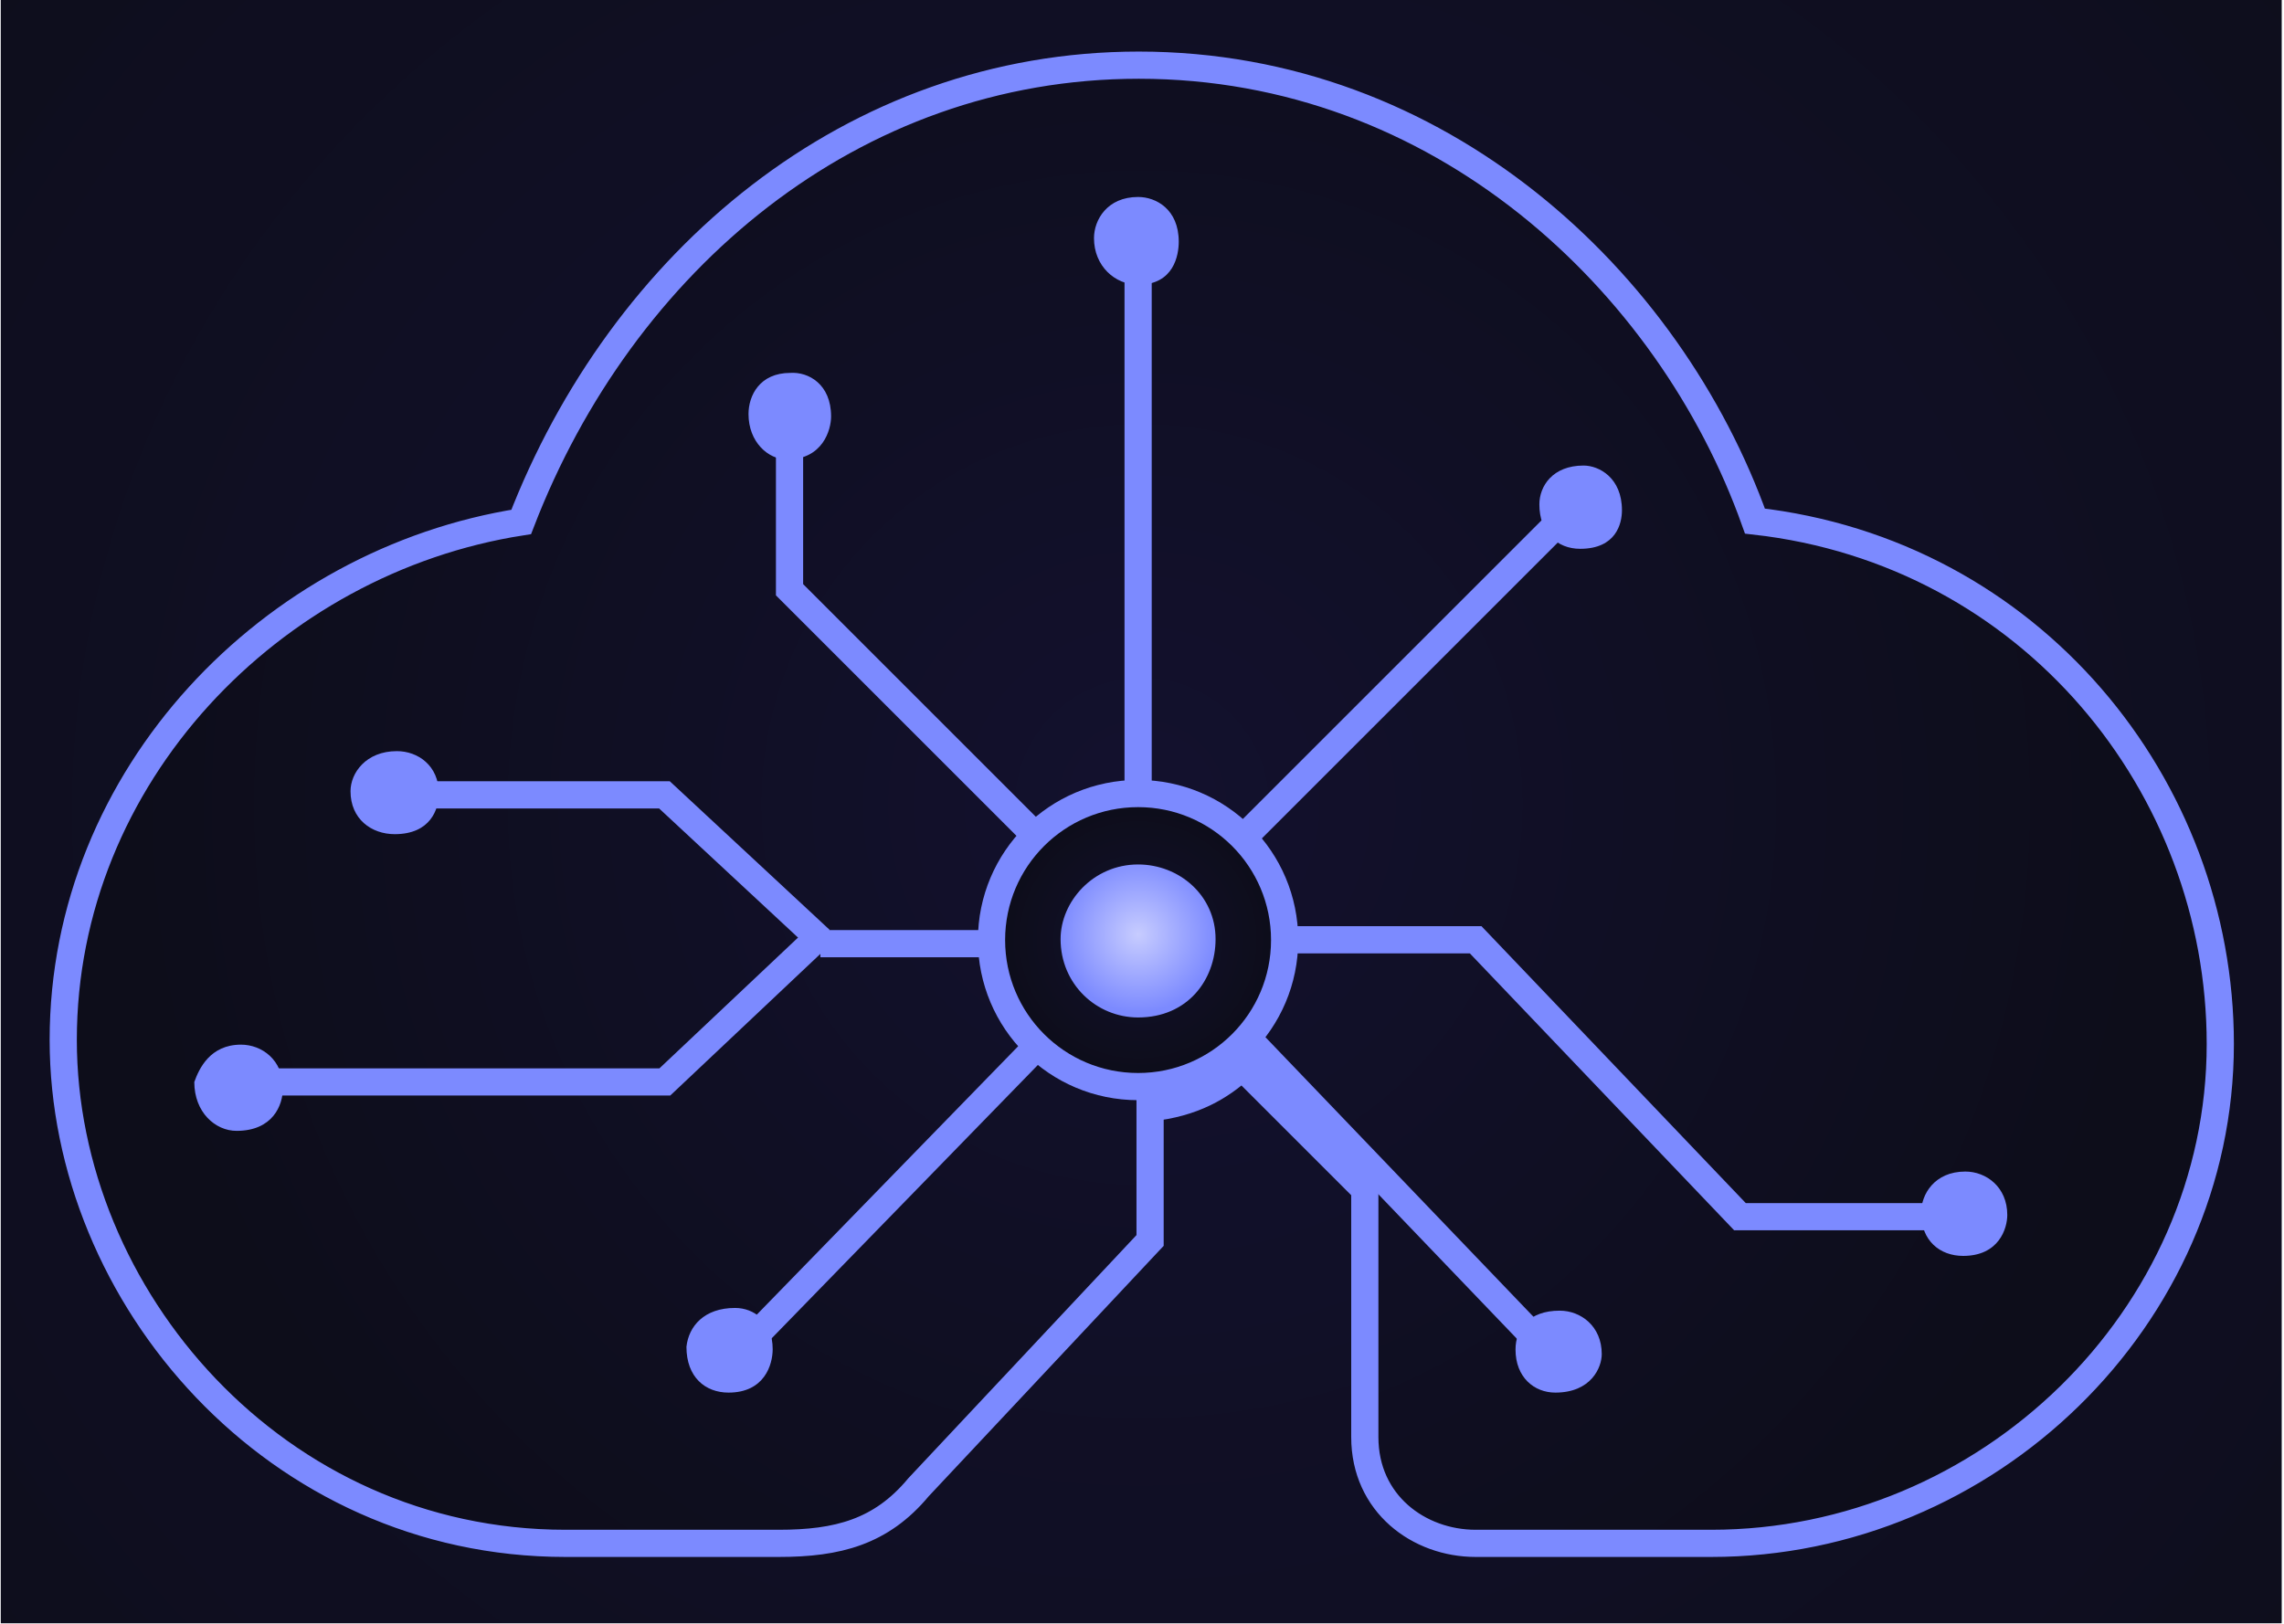
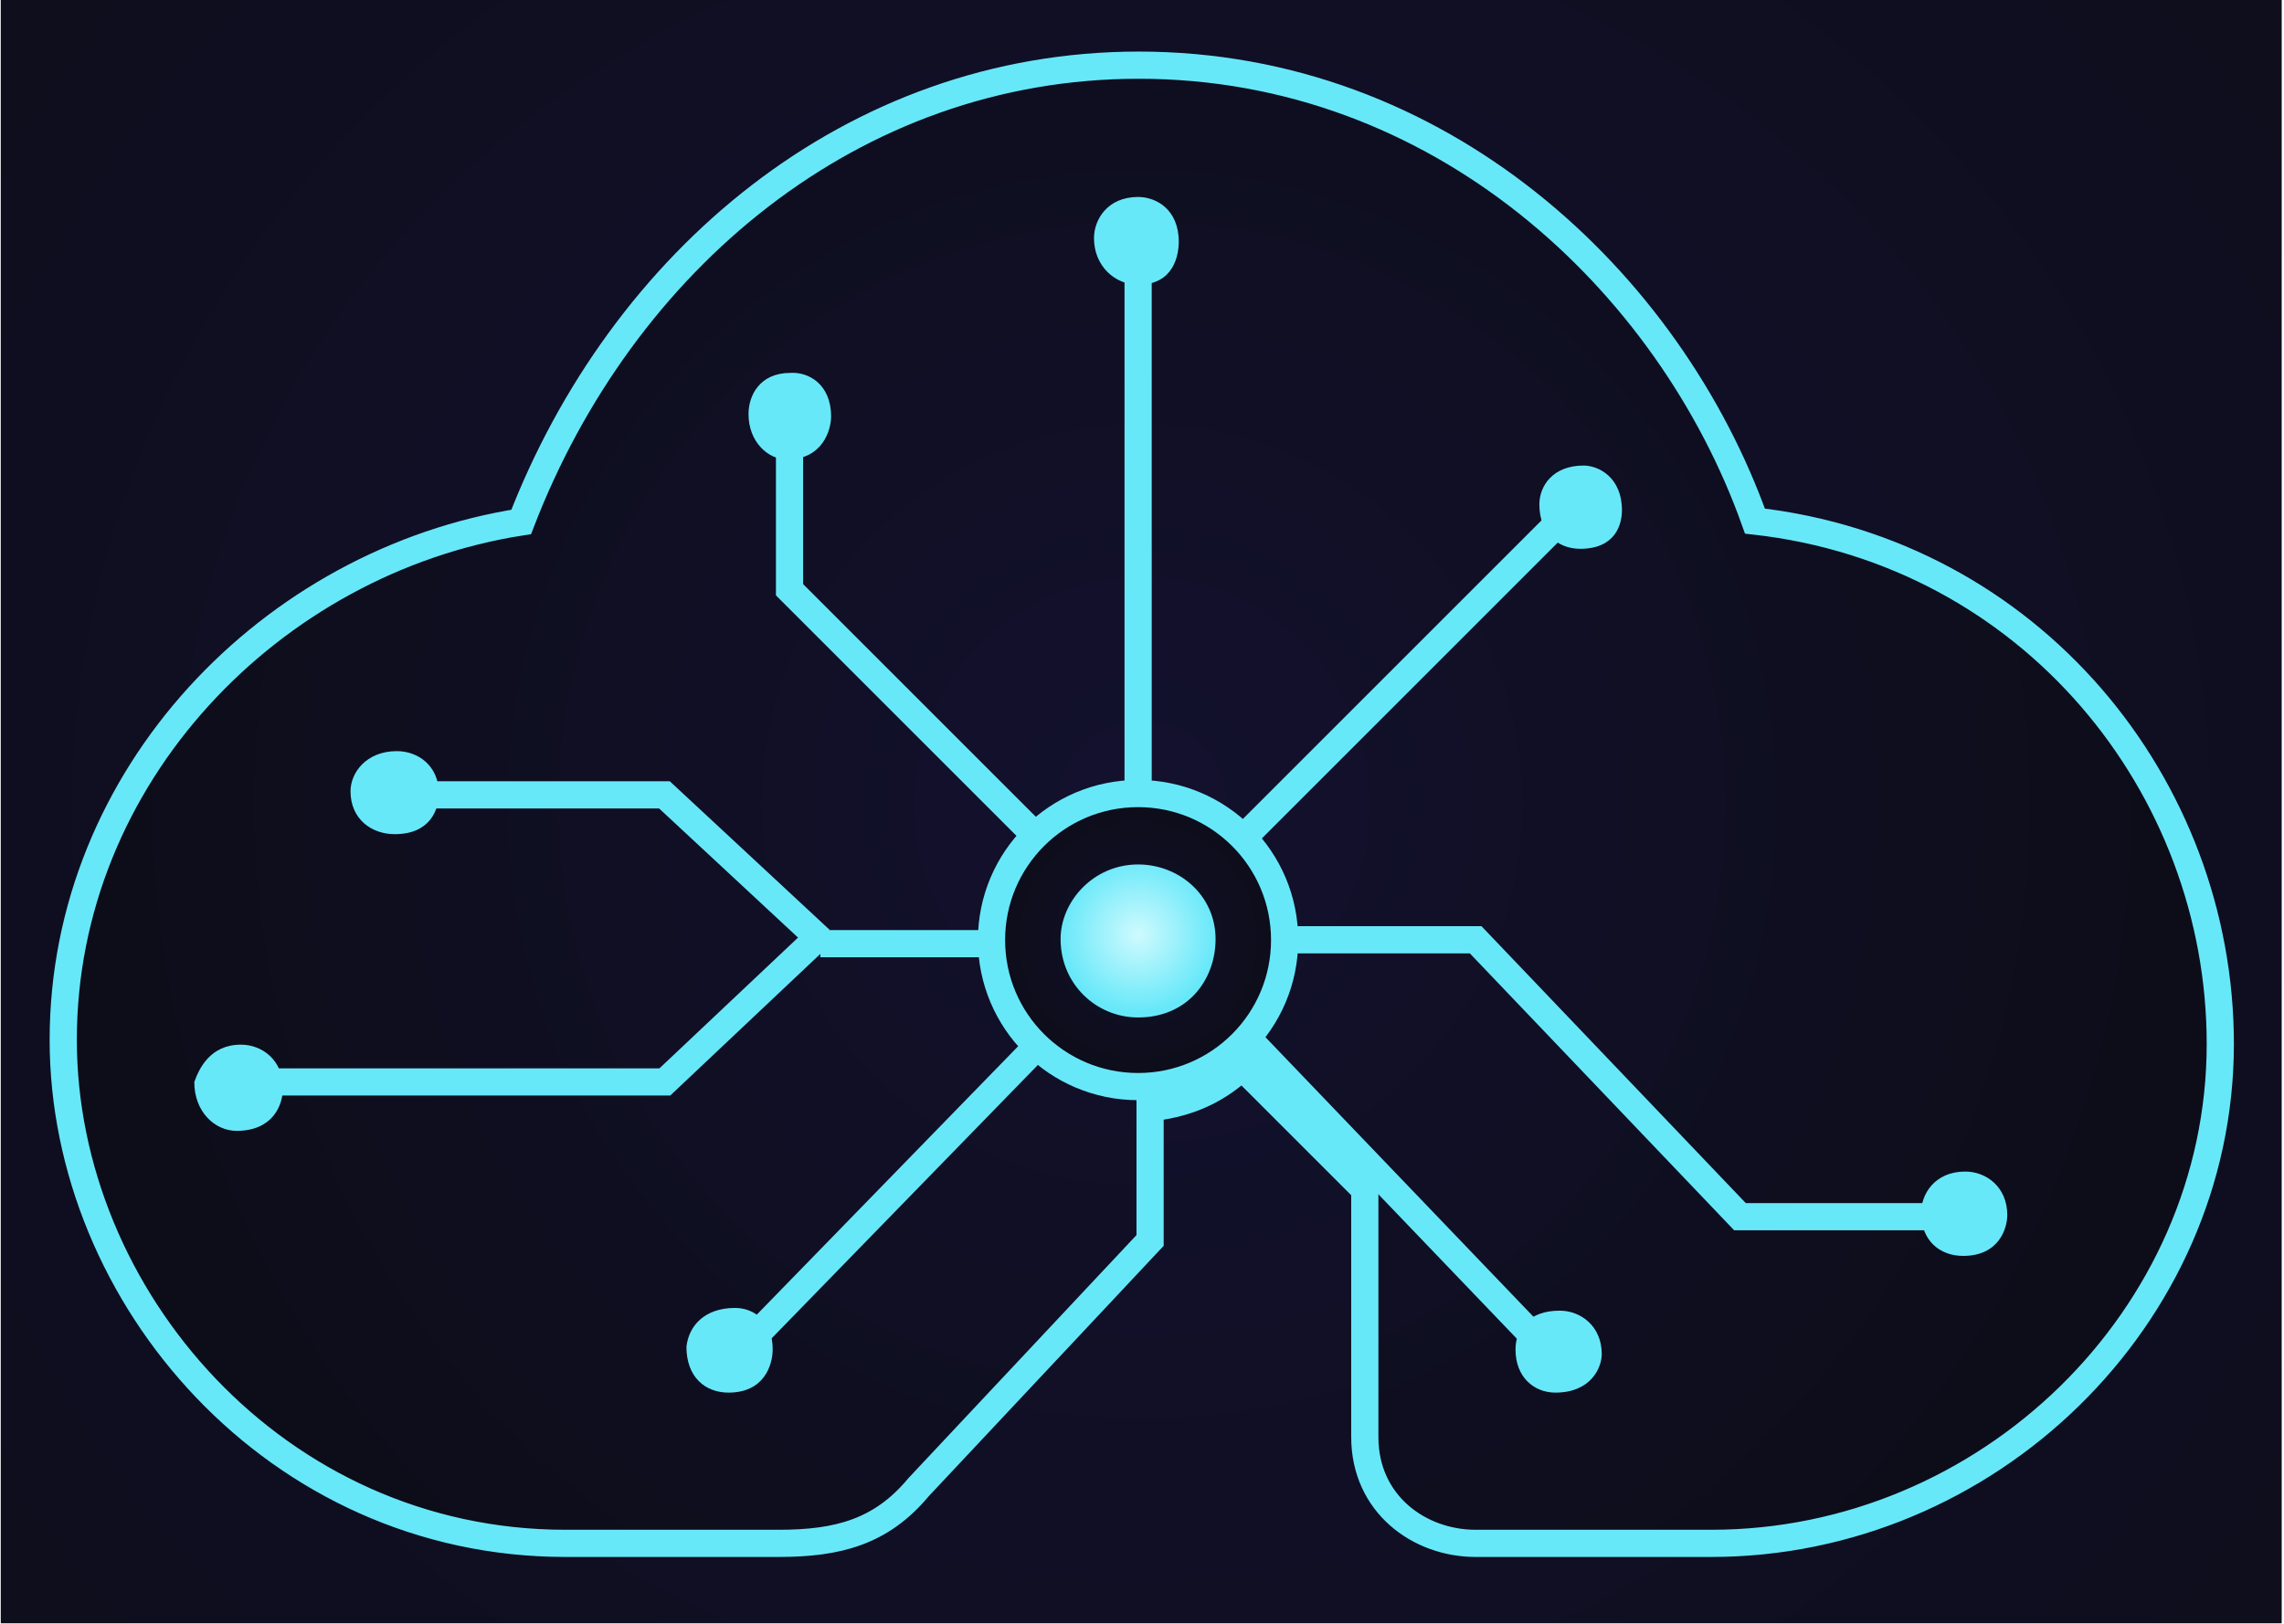
<svg xmlns="http://www.w3.org/2000/svg" width="294" height="209" fill="none" viewBox="0 0 294 209">
  <path d="m293.7 0h-293.6v209h293.6v-209z" fill="url(#paint0_radial_865_1476)" />
  <path d="m293.7 0h-293.6v208.7h293.6v-208.7z" fill="url(#paint1_radial_865_1476)" fill-opacity=".2" />
-   <path d="m225.9 67.09c-11.02-30.93-40.56-58.7-79.31-58.7-36.98 0-66.6 25.34-79.5 58.81-32.11 5.01-58.95 32.69-58.95 66.69 0 33.14 27.44 64.82 64.64 64.82h27.47c7.57 0 13.18-1.45 17.98-7.22l29.81-31.78v-17.08c5.5-0.57 9.05-2.67 11.85-5.26l15.79 15.79v31.86c0 8.6 6.98 13.69 14.27 13.69h30.33c35.5 0 65.52-29.02 65.52-64.3 0-33.24-24.41-63.32-59.9-67.32z" fill="url(#paint2_radial_865_1476)" stroke="#7c8aff" stroke-miterlimit="10" stroke-width="3.5" />
-   <path d="m146.5 101.2v-67.22" stroke="#7c8aff" stroke-miterlimit="10" stroke-width="3.5" />
-   <path d="m133.1 107.4-31.47-31.47v-17.93" stroke="#7c8aff" stroke-miterlimit="10" stroke-width="3.5" />
-   <path d="m160.8 107.1 40-40" stroke="#7c8aff" stroke-miterlimit="10" stroke-width="3.5" />
-   <path d="m166 121h23.95l34.02 35.65h24.88" stroke="#7c8aff" stroke-miterlimit="10" stroke-width="3.5" />
-   <path d="m161.1 134.2 36.22 37.79" stroke="#7c8aff" stroke-miterlimit="10" stroke-width="3.5" />
-   <path d="m133.7 134.5-36.51 37.5" stroke="#7c8aff" stroke-miterlimit="10" stroke-width="3.5" />
-   <path d="m105.6 121-20.07-18.66h-30.43" stroke="#7c8aff" stroke-miterlimit="10" stroke-width="3.5" />
-   <path d="m105.6 121.5h21.46" stroke="#7c8aff" stroke-miterlimit="10" stroke-width="3.5" />
-   <path d="m35.36 139.3h50.22l20.07-18.94" stroke="#7c8aff" stroke-miterlimit="10" stroke-width="3.5" />
-   <path d="m146.5 139.9c10.42 0 18.86-8.44 18.86-18.87 0-10.42-8.44-18.86-18.86-18.86-10.43 0-18.87 8.44-18.87 18.86 0 10.43 8.44 18.87 18.87 18.87z" fill="url(#paint3_radial_865_1476)" stroke="#7c8aff" stroke-miterlimit="10" stroke-width="3.5" />
+   <path d="m225.9 67.09c-11.02-30.93-40.56-58.7-79.31-58.7-36.98 0-66.6 25.34-79.5 58.81-32.11 5.01-58.95 32.69-58.95 66.69 0 33.14 27.44 64.82 64.64 64.82h27.47c7.57 0 13.18-1.45 17.98-7.22l29.81-31.78v-17.08c5.5-0.57 9.05-2.67 11.85-5.26l15.79 15.79v31.86c0 8.6 6.98 13.69 14.27 13.69h30.33c35.5 0 65.52-29.02 65.52-64.3 0-33.24-24.41-63.32-59.9-67.32z" fill="url(#paint2_radial_865_1476)" stroke="#67e8f9" stroke-miterlimit="10" stroke-width="3.5" />
+   <path d="m146.5 101.2v-67.22" stroke="#67e8f9" stroke-miterlimit="10" stroke-width="3.5" />
+   <path d="m133.1 107.4-31.47-31.47v-17.93" stroke="#67e8f9" stroke-miterlimit="10" stroke-width="3.5" />
+   <path d="m160.8 107.1 40-40" stroke="#67e8f9" stroke-miterlimit="10" stroke-width="3.5" />
+   <path d="m166 121h23.95l34.02 35.65h24.88" stroke="#67e8f9" stroke-miterlimit="10" stroke-width="3.5" />
+   <path d="m161.1 134.2 36.22 37.79" stroke="#67e8f9" stroke-miterlimit="10" stroke-width="3.5" />
+   <path d="m133.7 134.5-36.51 37.5" stroke="#67e8f9" stroke-miterlimit="10" stroke-width="3.5" />
+   <path d="m105.6 121-20.07-18.66h-30.43" stroke="#67e8f9" stroke-miterlimit="10" stroke-width="3.5" />
+   <path d="m105.6 121.5h21.46" stroke="#67e8f9" stroke-miterlimit="10" stroke-width="3.5" />
+   <path d="m35.36 139.3h50.22l20.07-18.94" stroke="#67e8f9" stroke-miterlimit="10" stroke-width="3.5" />
+   <path d="m146.5 139.9c10.42 0 18.86-8.44 18.86-18.87 0-10.42-8.44-18.86-18.86-18.86-10.43 0-18.87 8.44-18.87 18.86 0 10.43 8.44 18.87 18.87 18.87z" fill="url(#paint3_radial_865_1476)" stroke="#67e8f9" stroke-miterlimit="10" stroke-width="3.5" />
  <path d="m146.5 131c6.39 0 9.97-4.87 9.97-10.09 0-5.64-4.7-9.61-9.97-9.61-5.78 0-9.98 4.78-9.98 9.61 0 5.79 4.6 10.09 9.98 10.09z" fill="url(#paint4_radial_865_1476)" />
-   <path d="m146.5 36.66c4.63 0 5.23-3.85 5.23-5.54 0-4.19-2.94-5.76-5.23-5.76-3.98 0-5.68 2.95-5.68 5.3 0 3.6 2.71 6 5.68 6z" fill="#7c8aff" />
-   <path d="m101.3 59.16c4.63 0 5.68-3.85 5.68-5.54 0-4.19-2.95-5.76-5.24-5.61-3.98 0-5.39 2.95-5.39 5.3 0 3.6 2.53 5.85 4.95 5.85z" fill="#7c8aff" />
-   <path d="m50.81 107.4c4.63 0 5.68-3.25 5.68-5.24 0-3.6-2.71-5.45-5.4-5.45-3.98 0-5.97 2.81-5.97 5.16 0 3.6 2.71 5.53 5.69 5.53z" fill="#7c8aff" />
-   <path d="m30.45 145.6c4.63 0 5.97-3.25 5.97-5.53 0-3.6-2.71-5.57-5.4-5.57-3.98 0-5.4 3.1-6.01 4.81 0 3.91 2.71 6.29 5.44 6.29z" fill="#7c8aff" />
-   <path d="m93.78 179.3c4.63 0 5.68-3.6 5.68-5.59 0-3.6-2.42-5.31-4.84-5.31-3.98 0-5.97 2.35-6.26 5 0 3.91 2.42 5.9 5.42 5.9z" fill="#7c8aff" />
-   <path d="m200.2 179.3c4.63 0 5.98-3.25 5.98-4.96 0-3.6-2.71-5.59-5.41-5.59-3.98 0-5.69 2.35-5.69 5 0 3.6 2.42 5.55 5.12 5.55z" fill="#7c8aff" />
-   <path d="m252.7 161.7c4.63 0 5.68-3.56 5.68-5.27 0-3.6-2.71-5.59-5.4-5.59-3.98 0-5.69 2.95-5.69 5.3 0 3.6 2.42 5.56 5.41 5.56z" fill="#7c8aff" />
-   <path d="m203.4 70.66c4.63 0 5.38-3.25 5.38-4.96 0-4.19-2.95-5.76-4.94-5.76-3.98 0-5.69 2.65-5.69 5 0 3.6 2.26 5.72 5.25 5.72z" fill="#7c8aff" />
+   <path d="m146.5 36.66c4.63 0 5.23-3.85 5.23-5.54 0-4.19-2.94-5.76-5.23-5.76-3.98 0-5.68 2.95-5.68 5.3 0 3.6 2.71 6 5.68 6z" fill="#67e8f9" />
+   <path d="m101.3 59.16c4.63 0 5.68-3.85 5.68-5.54 0-4.19-2.95-5.76-5.24-5.61-3.98 0-5.39 2.95-5.39 5.3 0 3.6 2.53 5.85 4.95 5.85z" fill="#67e8f9" />
+   <path d="m50.81 107.4c4.63 0 5.68-3.25 5.68-5.24 0-3.6-2.71-5.45-5.4-5.45-3.98 0-5.97 2.81-5.97 5.16 0 3.6 2.71 5.53 5.69 5.53z" fill="#67e8f9" />
+   <path d="m30.45 145.6c4.63 0 5.97-3.25 5.97-5.53 0-3.6-2.71-5.57-5.4-5.57-3.98 0-5.4 3.1-6.01 4.81 0 3.91 2.71 6.29 5.44 6.29z" fill="#67e8f9" />
+   <path d="m93.78 179.3c4.63 0 5.68-3.6 5.68-5.59 0-3.6-2.42-5.31-4.84-5.31-3.98 0-5.97 2.35-6.26 5 0 3.91 2.42 5.9 5.42 5.9z" fill="#67e8f9" />
+   <path d="m200.2 179.3c4.63 0 5.98-3.25 5.98-4.96 0-3.6-2.71-5.59-5.41-5.59-3.98 0-5.69 2.35-5.69 5 0 3.6 2.42 5.55 5.12 5.55z" fill="#67e8f9" />
+   <path d="m252.7 161.7c4.63 0 5.68-3.56 5.68-5.27 0-3.6-2.71-5.59-5.4-5.59-3.98 0-5.69 2.95-5.69 5.3 0 3.6 2.42 5.56 5.41 5.56z" fill="#67e8f9" />
+   <path d="m203.4 70.66c4.63 0 5.38-3.25 5.38-4.96 0-4.19-2.95-5.76-4.94-5.76-3.98 0-5.69 2.65-5.69 5 0 3.6 2.26 5.72 5.25 5.72z" fill="#67e8f9" />
  <defs>
    <radialGradient id="paint0_radial_865_1476" cx="0" cy="0" r="1" gradientTransform="translate(146.9 104.5) scale(219.2 208.4)" gradientUnits="userSpaceOnUse">
      <stop stop-color="#13112e" offset="0" />
      <stop stop-color="#0d0d1a" offset="1" />
    </radialGradient>
    <radialGradient id="paint1_radial_865_1476" cx="0" cy="0" r="1" gradientTransform="translate(146.9 104.4) scale(181.6 172.8)" gradientUnits="userSpaceOnUse">
      <stop stop-color="#13112e" offset="0" />
      <stop stop-color="#0d0d1a" offset="1" />
    </radialGradient>
    <radialGradient id="paint2_radial_865_1476" cx="0" cy="0" r="1" gradientTransform="translate(147 103.6) scale(131.7)" gradientUnits="userSpaceOnUse">
      <stop stop-color="#13112e" offset="0" />
      <stop stop-color="#0d0d1a" offset="1" />
    </radialGradient>
    <radialGradient id="paint3_radial_865_1476" cx="0" cy="0" r="1" gradientTransform="translate(146.5 121) scale(17.44)" gradientUnits="userSpaceOnUse">
      <stop stop-color="#13112e" offset="0" />
      <stop stop-color="#0d0d1a" offset="1" />
    </radialGradient>
    <radialGradient id="paint4_radial_865_1476" cx="0" cy="0" r="1" gradientTransform="translate(146.5 120.3) scale(11.09)" gradientUnits="userSpaceOnUse">
-       <stop stop-color="#c7ccff" offset="0" />
-       <stop stop-color="#7c8aff" offset=".906" />
+       <stop stop-color="#cffafe" offset="0" />
+       <stop stop-color="#67e8f9" offset=".906" />
    </radialGradient>
  </defs>
</svg>
